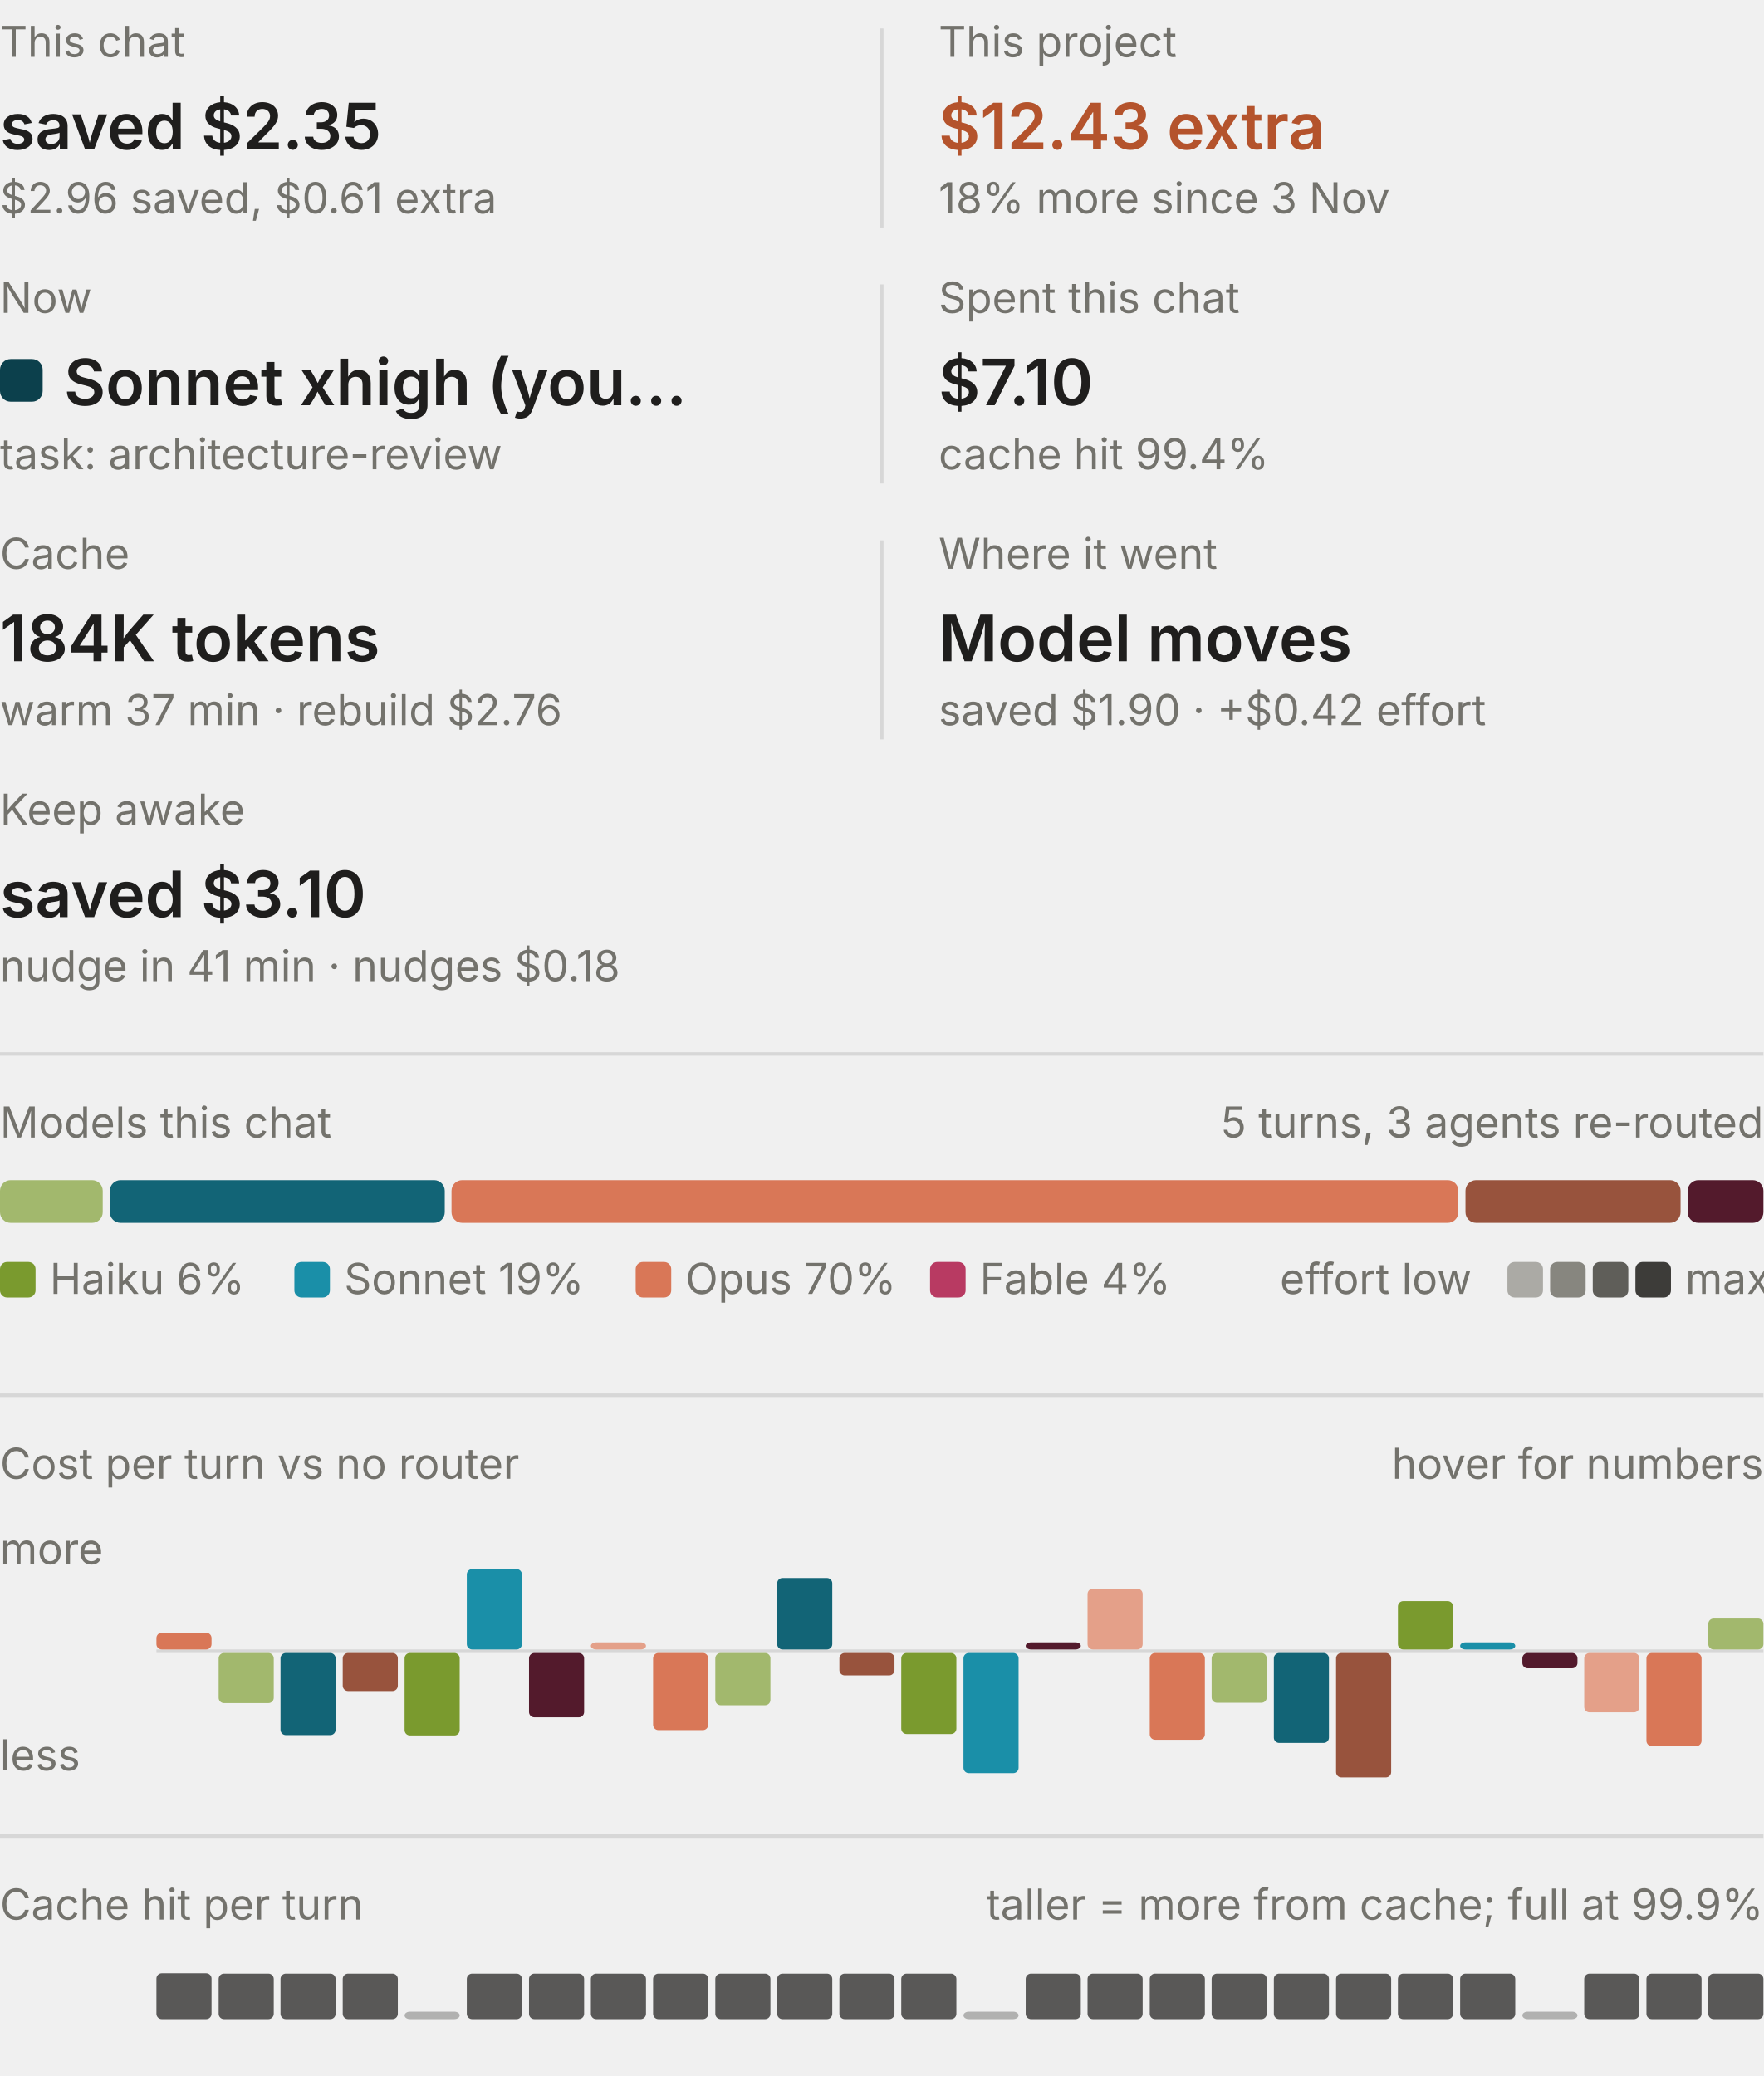
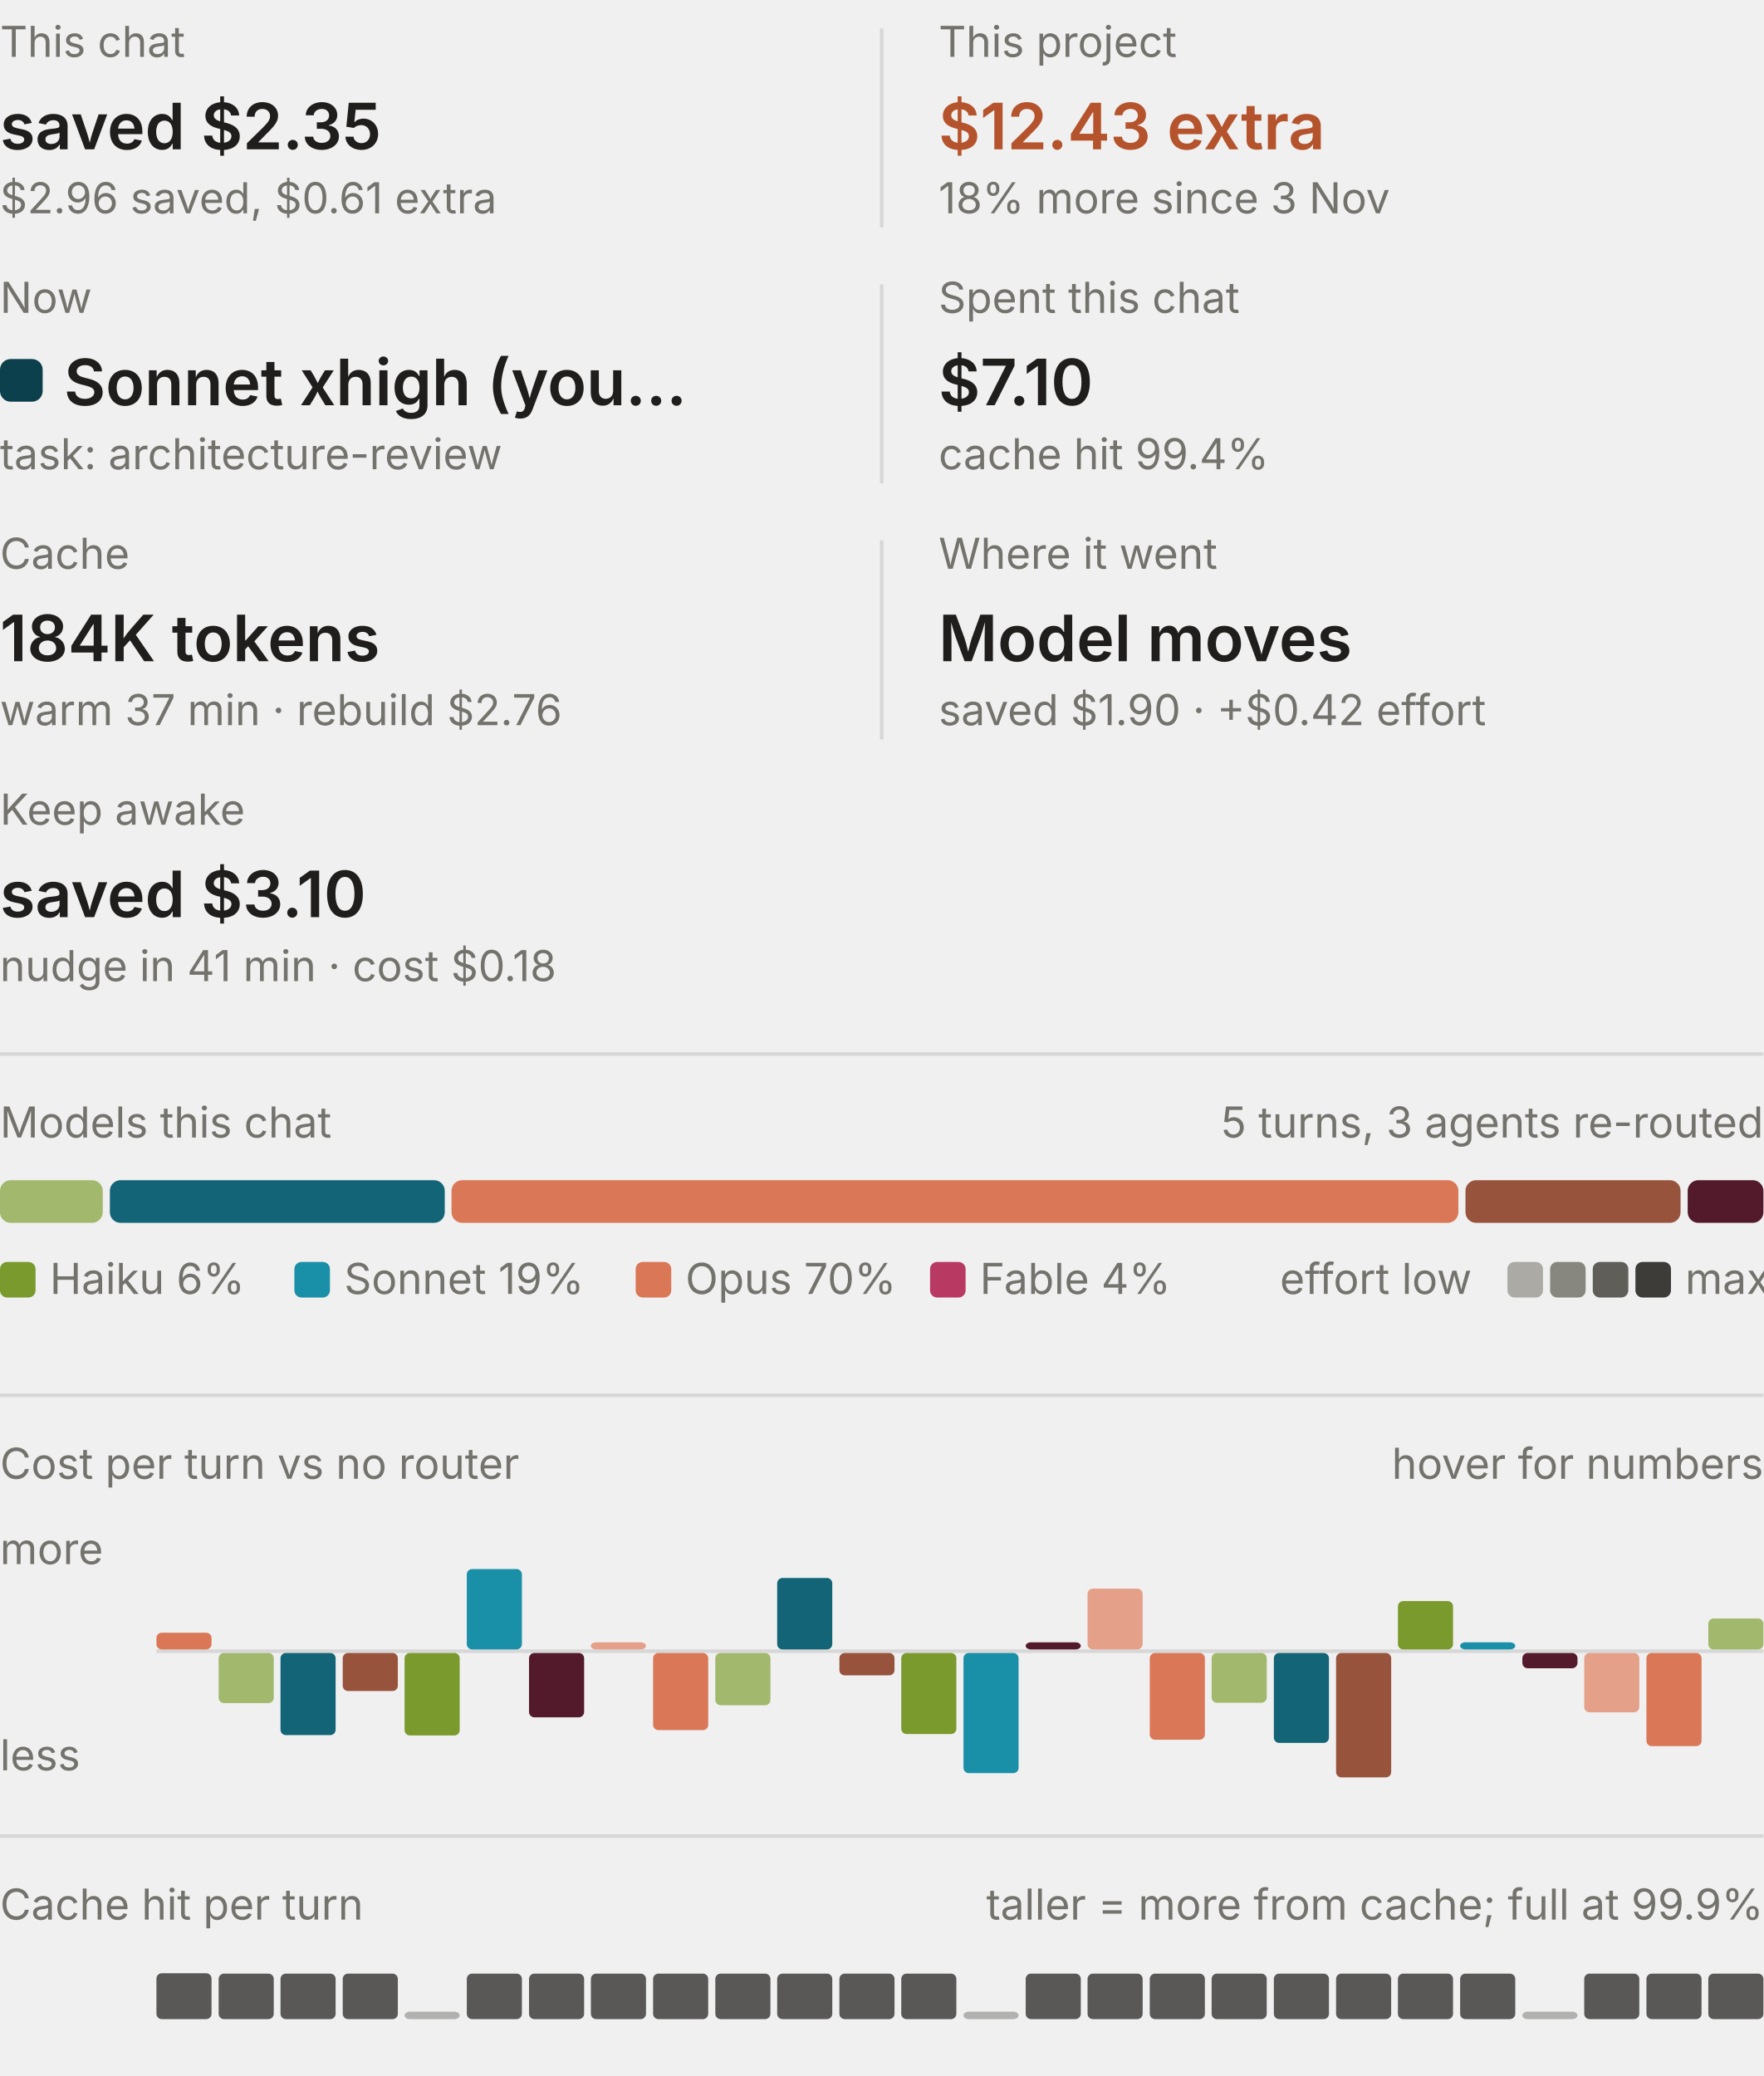
<svg xmlns="http://www.w3.org/2000/svg" width="496" height="584" viewBox="0 0 496 584">
  <style>.l,.s{fill:#73726c;font:12px -apple-system, BlinkMacSystemFont, 'Segoe UI', system-ui, sans-serif}.l,.s,.v{pointer-events:none}.v{fill:#1f1e1d;font:600 18px -apple-system, BlinkMacSystemFont, 'Segoe UI', system-ui, sans-serif}.d{stroke:#1f1e1d;stroke-opacity:.12}.v.x{fill:#b4532c}.c{fill:#1f1e1d}.hit{fill:transparent}@media (prefers-color-scheme:dark){.l,.s{fill:#a3a29b}.v{fill:#ecebe6}.d{stroke:#fff;stroke-opacity:.14}.v.x{fill:#e5906f}.c{fill:#ecebe6}}.m-haiku-0{fill:#a2b86d}.m-haiku-1{fill:#7A9A2E}.m-haiku-2{fill:#556c20}.m-haiku-3{fill:#374515}.m-sonnet-0{fill:#5fb1c2}.m-sonnet-1{fill:#1A8FA8}.m-sonnet-2{fill:#126476}.m-sonnet-3{fill:#0c404c}.m-opus-0{fill:#e4a089}.m-opus-1{fill:#D97757}.m-opus-2{fill:#98533d}.m-opus-3{fill:#623627}.m-fable-0{fill:#cd7591}.m-fable-1{fill:#B83A62}.m-fable-2{fill:#812945}.m-fable-3{fill:#531a2c}.m-other-0{fill:#abaaa5}.m-other-1{fill:#87867f}.m-other-2{fill:#5f5e59}.m-other-3{fill:#3d3c39}@media (prefers-color-scheme:dark){.m-haiku-0{fill:#b9cc90}.m-haiku-1{fill:#80A236}.m-haiku-2{fill:#5c7527}.m-haiku-3{fill:#40511b}.m-sonnet-0{fill:#86c4d2}.m-sonnet-1{fill:#2394AE}.m-sonnet-2{fill:#196b7d}.m-sonnet-3{fill:#124a57}.m-opus-0{fill:#e6b599}.m-opus-1{fill:#D27946}.m-opus-2{fill:#975732}.m-opus-3{fill:#693d23}.m-fable-0{fill:#dc95b1}.m-fable-1{fill:#BF3F72}.m-fable-2{fill:#8a2d52}.m-fable-3{fill:#602039}.m-other-0{fill:#ccccc8}.m-other-1{fill:#a3a29b}.m-other-2{fill:#757570}.m-other-3{fill:#52514e}.m-haiku-2{stroke:#ffffff73;stroke-width:1}.m-haiku-3{stroke:#ffffff73;stroke-width:1}.m-sonnet-2{stroke:#ffffff73;stroke-width:1}.m-sonnet-3{stroke:#ffffff73;stroke-width:1}.m-opus-2{stroke:#ffffff73;stroke-width:1}.m-opus-3{stroke:#ffffff73;stroke-width:1}.m-fable-2{stroke:#ffffff73;stroke-width:1}.m-fable-3{stroke:#ffffff73;stroke-width:1}.m-other-2{stroke:#ffffff73;stroke-width:1}.m-other-3{stroke:#ffffff73;stroke-width:1}}</style>
  <g>
    <rect class="hit" x="0" y="0" width="232" height="72" />
  </g>
  <text class="l" x="0" y="16">This chat</text>
  <text class="v" x="0" y="42">saved $2.35</text>
  <text class="s" x="0" y="60">$2.96 saved, $0.61 extra</text>
  <line class="d" x1="248" y1="8" x2="248" y2="64" />
  <g>
    <rect class="hit" x="264" y="0" width="232" height="72" />
  </g>
  <text class="l" x="264" y="16">This project</text>
  <text class="v x" x="264" y="42">$12.43 extra</text>
  <text class="s" x="264" y="60">18% more since 3 Nov</text>
  <g>
    <rect class="hit" x="0" y="72" width="232" height="72" />
  </g>
  <text class="l" x="0" y="88">Now</text>
  <rect class="m-sonnet-3" x="0" y="101" width="12" height="12" rx="3" />
  <text class="v" x="18" y="114">Sonnet xhigh (you…</text>
  <text class="s" x="0" y="132">task: architecture-review</text>
  <line class="d" x1="248" y1="80" x2="248" y2="136" />
  <g>
    <rect class="hit" x="264" y="72" width="232" height="72" />
  </g>
  <text class="l" x="264" y="88">Spent this chat</text>
  <text class="v" x="264" y="114">$7.10</text>
  <text class="s" x="264" y="132">cache hit 99.4%</text>
  <g>
    <rect class="hit" x="0" y="144" width="232" height="72" />
  </g>
  <text class="l" x="0" y="160">Cache</text>
  <text class="v" x="0" y="186">184K tokens</text>
  <text class="s" x="0" y="204">warm 37 min · rebuild $2.76</text>
  <line class="d" x1="248" y1="152" x2="248" y2="208" />
  <g>
    <rect class="hit" x="264" y="144" width="232" height="72" />
  </g>
  <text class="l" x="264" y="160">Where it went</text>
  <text class="v" x="264" y="186">Model moves</text>
  <text class="s" x="264" y="204">saved $1.90 · +$0.42 effort</text>
  <g>
    <rect class="hit" x="0" y="216" width="232" height="72" />
  </g>
  <text class="l" x="0" y="232">Keep awake</text>
  <text class="v" x="0" y="258">saved $3.10</text>
-   <text class="s" x="0" y="276">nudge in 41 min · nudges $0.18</text>
+   <text class="s" x="0" y="276">nudge in 41 min · cost $0.18</text>
  <line class="d" x1="0" y1="296.5" x2="496" y2="296.5" />
  <text class="l" x="0" y="320">Models this chat</text>
  <text class="s" x="496" y="320" text-anchor="end">5 turns, 3 agents re-routed</text>
  <g>
    <rect class="hit" x="0.0" y="328" width="28.9" height="20" />
    <rect class="m-haiku-0" x="0.0" y="332" width="28.9" height="12" rx="3" />
  </g>
  <g>
    <rect class="hit" x="30.9" y="328" width="94.2" height="20" />
    <rect class="m-sonnet-2" x="30.9" y="332" width="94.2" height="12" rx="3" />
  </g>
  <g>
    <rect class="hit" x="127.0" y="328" width="283.2" height="20" />
    <rect class="m-opus-1" x="127.0" y="332" width="283.2" height="12" rx="3" />
  </g>
  <g>
    <rect class="hit" x="412.2" y="328" width="60.5" height="20" />
    <rect class="m-opus-2" x="412.2" y="332" width="60.5" height="12" rx="3" />
  </g>
  <g>
    <rect class="hit" x="474.7" y="328" width="21.3" height="20" />
    <rect class="m-fable-3" x="474.7" y="332" width="21.3" height="12" rx="3" />
  </g>
  <rect class="m-haiku-1" x="0" y="355" width="10" height="10" rx="2" />
  <text class="s" x="14" y="364">Haiku 6%</text>
  <rect class="m-sonnet-1" x="82.8" y="355" width="10" height="10" rx="2" />
  <text class="s" x="96.8" y="364">Sonnet 19%</text>
  <rect class="m-opus-1" x="178.8" y="355" width="10" height="10" rx="2" />
  <text class="s" x="192.8" y="364">Opus 70%</text>
  <rect class="m-fable-1" x="261.6" y="355" width="10" height="10" rx="2" />
  <text class="s" x="275.6" y="364">Fable 4%</text>
  <g>
    <text class="s" x="360" y="364">effort low</text>
    <rect class="m-other-0" x="424" y="355" width="10" height="10" rx="2" />
    <rect class="m-other-1" x="436" y="355" width="10" height="10" rx="2" />
    <rect class="m-other-2" x="448" y="355" width="10" height="10" rx="2" />
    <rect class="m-other-3" x="460" y="355" width="10" height="10" rx="2" />
    <text class="s" x="474" y="364">max</text>
  </g>
  <line class="d" x1="0" y1="392.5" x2="496" y2="392.5" />
  <text class="l" x="0" y="416">Cost per turn vs no router</text>
  <text class="s" x="496" y="416" text-anchor="end">hover for numbers</text>
  <text class="s" x="0" y="440">more</text>
  <text class="s" x="0" y="498">less</text>
  <line class="d" x1="44" y1="464.5" x2="496" y2="464.5" />
  <g>
    <rect class="hit" x="44.0" y="428" width="15.5" height="72" />
    <rect class="m-opus-1" x="44.0" y="459.3" width="15.5" height="4.7" rx="1.5" />
  </g>
  <g>
    <rect class="c" x="44.0" y="555.1" width="15.5" height="12.9" rx="1.5" fill-opacity="0.72" />
  </g>
  <g>
    <rect class="hit" x="61.5" y="428" width="15.5" height="72" />
    <rect class="m-haiku-0" x="61.5" y="465.0" width="15.5" height="14.1" rx="1.5" />
  </g>
  <g>
    <rect class="c" x="61.5" y="555.2" width="15.5" height="12.8" rx="1.5" fill-opacity="0.72" />
  </g>
  <g>
    <rect class="hit" x="78.9" y="428" width="15.5" height="72" />
    <rect class="m-sonnet-2" x="78.9" y="465.0" width="15.5" height="23.1" rx="1.5" />
  </g>
  <g>
    <rect class="c" x="78.9" y="555.2" width="15.5" height="12.8" rx="1.5" fill-opacity="0.72" />
  </g>
  <g>
    <rect class="hit" x="96.4" y="428" width="15.5" height="72" />
    <rect class="m-opus-2" x="96.4" y="465.0" width="15.5" height="10.7" rx="1.5" />
  </g>
  <g>
    <rect class="c" x="96.4" y="555.2" width="15.5" height="12.8" rx="1.5" fill-opacity="0.72" />
  </g>
  <g>
    <rect class="hit" x="113.8" y="428" width="15.5" height="72" />
    <rect class="m-haiku-1" x="113.8" y="465.0" width="15.5" height="23.2" rx="1.5" />
  </g>
  <g>
    <rect class="c" x="113.8" y="565.9" width="15.5" height="2.1" rx="1.5" fill-opacity="0.30" />
  </g>
  <g>
    <rect class="hit" x="131.3" y="428" width="15.5" height="72" />
    <rect class="m-sonnet-1" x="131.3" y="441.4" width="15.5" height="22.6" rx="1.5" />
  </g>
  <g>
    <rect class="c" x="131.3" y="555.2" width="15.5" height="12.8" rx="1.5" fill-opacity="0.72" />
  </g>
  <g>
    <rect class="hit" x="148.8" y="428" width="15.5" height="72" />
    <rect class="m-fable-3" x="148.8" y="465.0" width="15.5" height="18.1" rx="1.5" />
  </g>
  <g>
    <rect class="c" x="148.8" y="555.2" width="15.5" height="12.8" rx="1.5" fill-opacity="0.72" />
  </g>
  <g>
    <rect class="hit" x="166.2" y="428" width="15.5" height="72" />
    <rect class="m-opus-0" x="166.2" y="462.0" width="15.5" height="2.0" rx="1.5" />
  </g>
  <g>
    <rect class="c" x="166.2" y="555.2" width="15.5" height="12.8" rx="1.5" fill-opacity="0.72" />
  </g>
  <g>
    <rect class="hit" x="183.7" y="428" width="15.5" height="72" />
    <rect class="m-opus-1" x="183.7" y="465.0" width="15.5" height="21.7" rx="1.5" />
  </g>
  <g>
    <rect class="c" x="183.7" y="555.2" width="15.5" height="12.8" rx="1.5" fill-opacity="0.72" />
  </g>
  <g>
    <rect class="hit" x="201.2" y="428" width="15.5" height="72" />
    <rect class="m-haiku-0" x="201.2" y="465.0" width="15.5" height="14.7" rx="1.5" />
  </g>
  <g>
    <rect class="c" x="201.2" y="555.2" width="15.5" height="12.8" rx="1.5" fill-opacity="0.72" />
  </g>
  <g>
    <rect class="hit" x="218.6" y="428" width="15.5" height="72" />
    <rect class="m-sonnet-2" x="218.6" y="443.9" width="15.5" height="20.1" rx="1.5" />
  </g>
  <g>
    <rect class="c" x="218.6" y="555.2" width="15.5" height="12.8" rx="1.5" fill-opacity="0.72" />
  </g>
  <g>
    <rect class="hit" x="236.1" y="428" width="15.5" height="72" />
    <rect class="m-opus-2" x="236.1" y="465.0" width="15.5" height="6.3" rx="1.5" />
  </g>
  <g>
    <rect class="c" x="236.1" y="555.2" width="15.5" height="12.8" rx="1.5" fill-opacity="0.72" />
  </g>
  <g>
    <rect class="hit" x="253.5" y="428" width="15.5" height="72" />
    <rect class="m-haiku-1" x="253.5" y="465.0" width="15.5" height="22.8" rx="1.5" />
  </g>
  <g>
    <rect class="c" x="253.5" y="555.2" width="15.5" height="12.8" rx="1.5" fill-opacity="0.72" />
  </g>
  <g>
    <rect class="hit" x="271.0" y="428" width="15.5" height="72" />
    <rect class="m-sonnet-1" x="271.0" y="465.0" width="15.5" height="33.8" rx="1.5" />
  </g>
  <g>
    <rect class="c" x="271.0" y="565.9" width="15.5" height="2.1" rx="1.5" fill-opacity="0.30" />
  </g>
  <g>
    <rect class="hit" x="288.5" y="428" width="15.5" height="72" />
    <rect class="m-fable-3" x="288.5" y="462.0" width="15.5" height="2.0" rx="1.5" />
  </g>
  <g>
    <rect class="c" x="288.5" y="555.2" width="15.5" height="12.8" rx="1.5" fill-opacity="0.72" />
  </g>
  <g>
    <rect class="hit" x="305.9" y="428" width="15.5" height="72" />
    <rect class="m-opus-0" x="305.9" y="446.9" width="15.5" height="17.1" rx="1.5" />
  </g>
  <g>
    <rect class="c" x="305.9" y="555.2" width="15.5" height="12.8" rx="1.5" fill-opacity="0.72" />
  </g>
  <g>
    <rect class="hit" x="323.4" y="428" width="15.5" height="72" />
    <rect class="m-opus-1" x="323.4" y="465.0" width="15.5" height="24.4" rx="1.5" />
  </g>
  <g>
    <rect class="c" x="323.4" y="555.2" width="15.5" height="12.8" rx="1.5" fill-opacity="0.72" />
  </g>
  <g>
    <rect class="hit" x="340.8" y="428" width="15.5" height="72" />
    <rect class="m-haiku-0" x="340.8" y="465.0" width="15.5" height="14.0" rx="1.5" />
  </g>
  <g>
    <rect class="c" x="340.8" y="555.2" width="15.5" height="12.8" rx="1.5" fill-opacity="0.72" />
  </g>
  <g>
    <rect class="hit" x="358.3" y="428" width="15.5" height="72" />
    <rect class="m-sonnet-2" x="358.3" y="465.0" width="15.5" height="25.3" rx="1.5" />
  </g>
  <g>
    <rect class="c" x="358.3" y="555.2" width="15.5" height="12.8" rx="1.5" fill-opacity="0.72" />
  </g>
  <g>
    <rect class="hit" x="375.8" y="428" width="15.5" height="72" />
    <rect class="m-opus-2" x="375.8" y="465.0" width="15.5" height="35.0" rx="1.5" />
  </g>
  <g>
    <rect class="c" x="375.8" y="555.2" width="15.5" height="12.8" rx="1.5" fill-opacity="0.72" />
  </g>
  <g>
    <rect class="hit" x="393.2" y="428" width="15.5" height="72" />
    <rect class="m-haiku-1" x="393.2" y="450.4" width="15.5" height="13.6" rx="1.5" />
  </g>
  <g>
    <rect class="c" x="393.2" y="555.2" width="15.5" height="12.8" rx="1.5" fill-opacity="0.72" />
  </g>
  <g>
    <rect class="hit" x="410.7" y="428" width="15.5" height="72" />
    <rect class="m-sonnet-1" x="410.7" y="462.0" width="15.5" height="2.0" rx="1.5" />
  </g>
  <g>
    <rect class="c" x="410.7" y="555.2" width="15.5" height="12.8" rx="1.5" fill-opacity="0.72" />
  </g>
  <g>
    <rect class="hit" x="428.2" y="428" width="15.5" height="72" />
    <rect class="m-fable-3" x="428.2" y="465.0" width="15.5" height="4.3" rx="1.5" />
  </g>
  <g>
    <rect class="c" x="428.2" y="565.9" width="15.5" height="2.1" rx="1.5" fill-opacity="0.30" />
  </g>
  <g>
    <rect class="hit" x="445.6" y="428" width="15.5" height="72" />
    <rect class="m-opus-0" x="445.6" y="465.0" width="15.5" height="16.7" rx="1.5" />
  </g>
  <g>
    <rect class="c" x="445.6" y="555.2" width="15.5" height="12.8" rx="1.5" fill-opacity="0.72" />
  </g>
  <g>
    <rect class="hit" x="463.1" y="428" width="15.5" height="72" />
    <rect class="m-opus-1" x="463.1" y="465.0" width="15.5" height="26.2" rx="1.5" />
  </g>
  <g>
    <rect class="c" x="463.1" y="555.2" width="15.5" height="12.8" rx="1.5" fill-opacity="0.72" />
  </g>
  <g>
    <rect class="hit" x="480.5" y="428" width="15.5" height="72" />
    <rect class="m-haiku-0" x="480.5" y="455.3" width="15.5" height="8.7" rx="1.5" />
  </g>
  <g>
    <rect class="c" x="480.5" y="555.2" width="15.5" height="12.8" rx="1.5" fill-opacity="0.72" />
  </g>
  <line class="d" x1="0" y1="516.5" x2="496" y2="516.5" />
  <text class="l" x="0" y="540">Cache hit per turn</text>
  <text class="s" x="496" y="540" text-anchor="end">taller = more from cache; full at 99.9%</text>
</svg>
